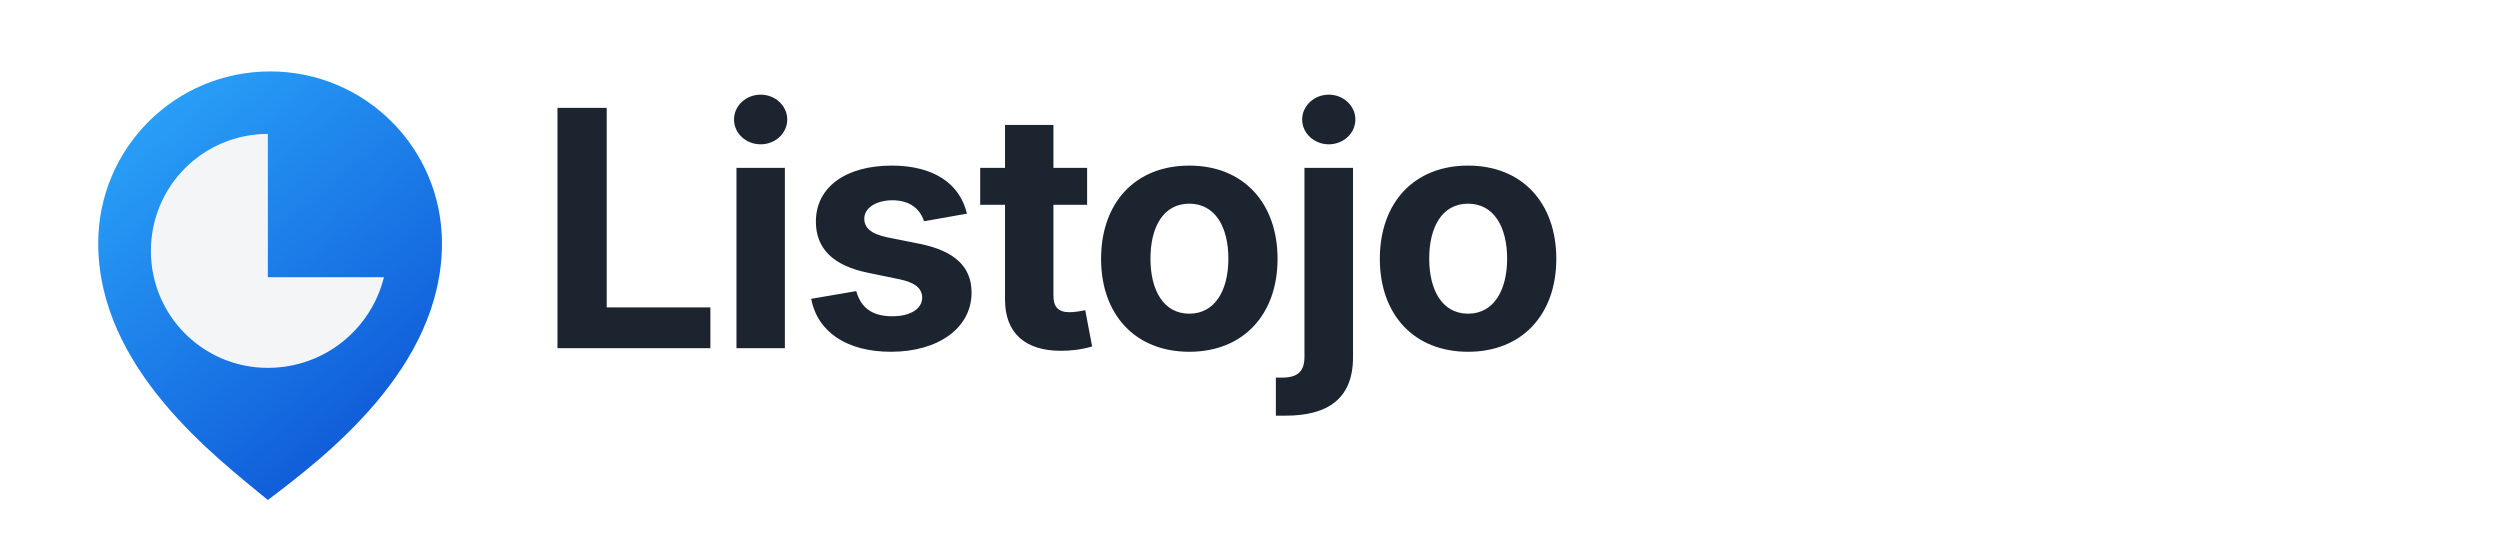
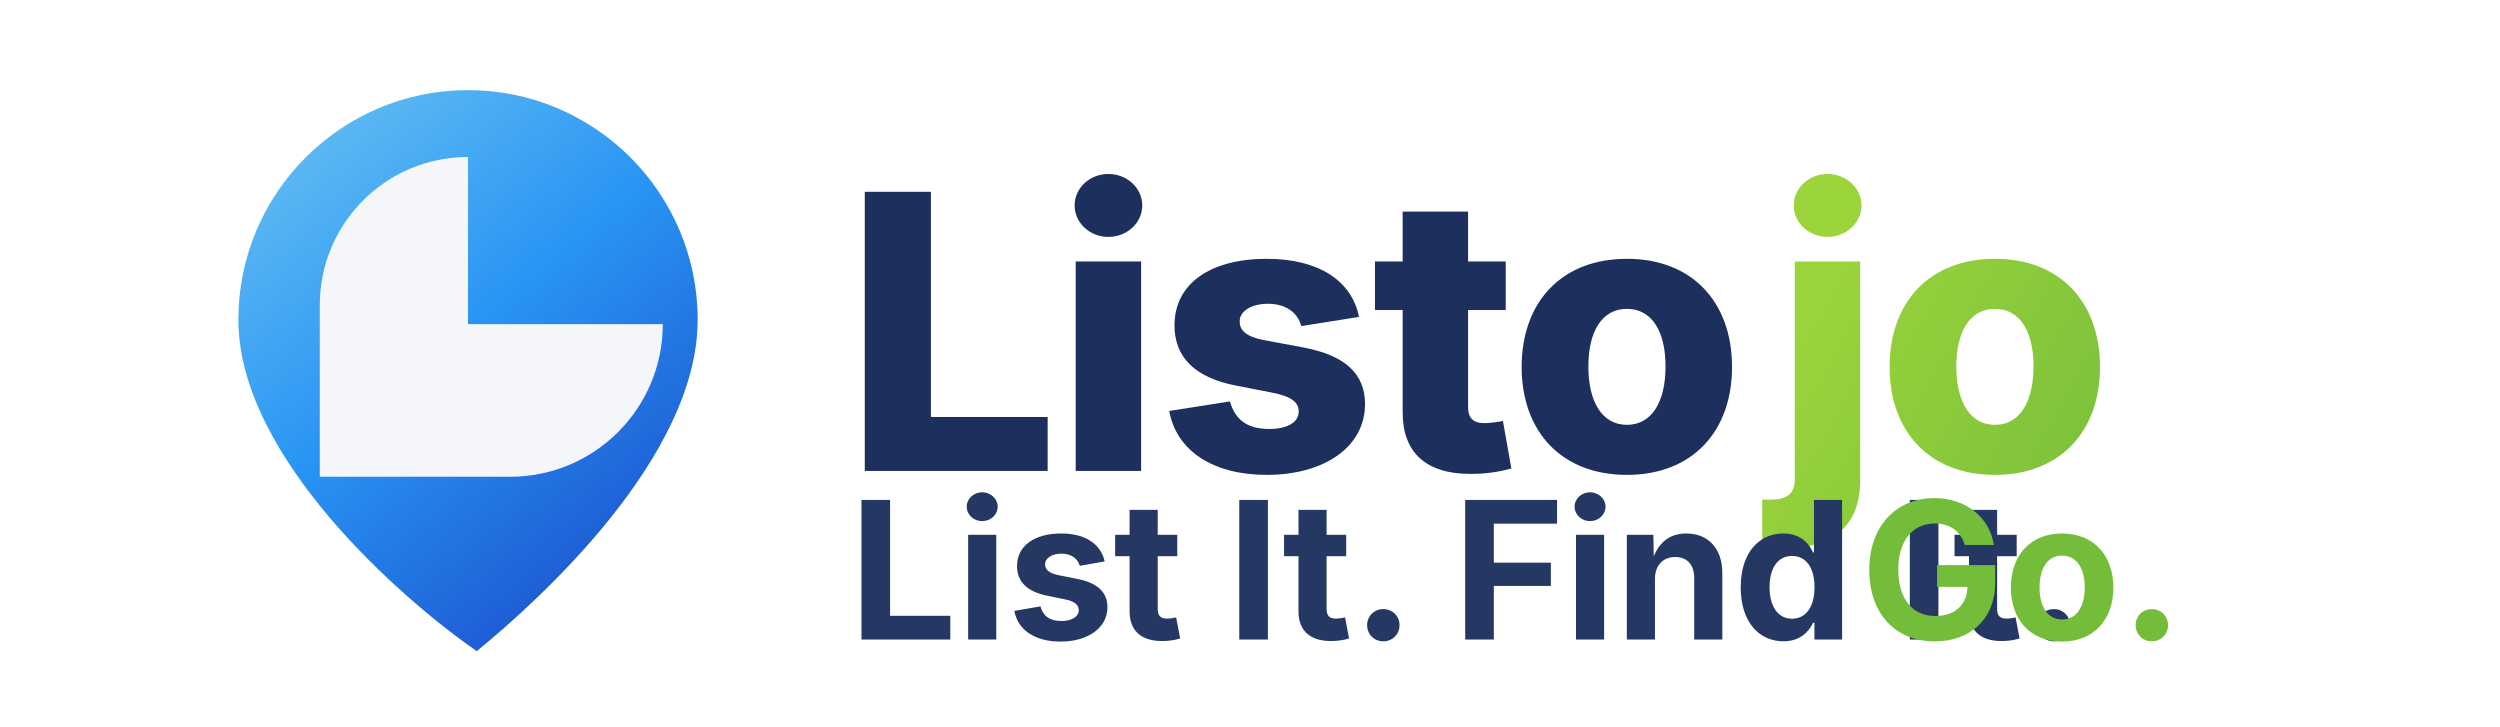
- <svg xmlns="http://www.w3.org/2000/svg" width="560" height="120" viewBox="0 0 560 120" fill="none">
+ <svg xmlns="http://www.w3.org/2000/svg" width="860" height="250" viewBox="0 0 860 250" fill="none">
  <defs>
-     <linearGradient id="listojoLogoGradient" x1="20" y1="10" x2="100" y2="104" gradientUnits="userSpaceOnUse">
-       <stop stop-color="#2EAFFF" />
-       <stop offset="1" stop-color="#0B4FD3" />
+     <linearGradient id="pinGrad" x1="85" y1="25" x2="240" y2="214" gradientUnits="userSpaceOnUse">
+       <stop stop-color="#6FC6F2" />
+       <stop offset="0.48" stop-color="#2894F3" />
+       <stop offset="1" stop-color="#1A45C7" />
+     </linearGradient>
+     <linearGradient id="greenGrad" x1="635" y1="78" x2="765" y2="150" gradientUnits="userSpaceOnUse">
+       <stop stop-color="#9CD43C" />
+       <stop offset="1" stop-color="#72BC3A" />
    </linearGradient>
  </defs>
-   <path d="M60 112C72.5 102.5 99 82.6 99 54.5C99 33.2 81.8 16 60.5 16C39.2 16 22 33.2 22 54.5C22 82.6 48.5 102.5 60 112Z" fill="url(#listojoLogoGradient)" />
-   <path d="M60 30C45.5 30 33.8 41.7 33.8 56.2C33.8 70.7 45.5 82.4 60 82.4C72.6 82.4 83.1 73.8 86 62.1H60V30Z" fill="#F4F5F7" />
-   <text x="120" y="78" fill="#1C2430" font-size="74" font-family="Sora, Inter, Arial, sans-serif" font-weight="700" letter-spacing="-1.5">Listojo</text>
+   <path d="M164 224C186 206 240 157 240 110C240 66.4 204.6 31 161 31C117.4 31 82 66.4 82 110C82 157 138 206 164 224Z" fill="url(#pinGrad)" />
+   <path d="M161 54C132.8 54 110 76.8 110 105V164H175.5C204.5 164 228 140.5 228 111.5H161V54Z" fill="#F4F6FA" />
+   <text x="290" y="162" fill="#1C2F5D" font-size="132" font-family="Sora, Inter, Arial, sans-serif" font-weight="800" letter-spacing="-2">Listo</text>
+   <text x="610" y="162" fill="url(#greenGrad)" font-size="132" font-family="Sora, Inter, Arial, sans-serif" font-weight="800" letter-spacing="-2">jo</text>
+   <text x="292" y="220" fill="#243863" font-size="66" font-family="Sora, Inter, Arial, sans-serif" font-weight="700" letter-spacing="-0.4">List It. Find It.</text>
+   <text x="640" y="220" fill="#74BD3B" font-size="66" font-family="Sora, Inter, Arial, sans-serif" font-weight="700" letter-spacing="-0.4">Go.</text>
</svg>
